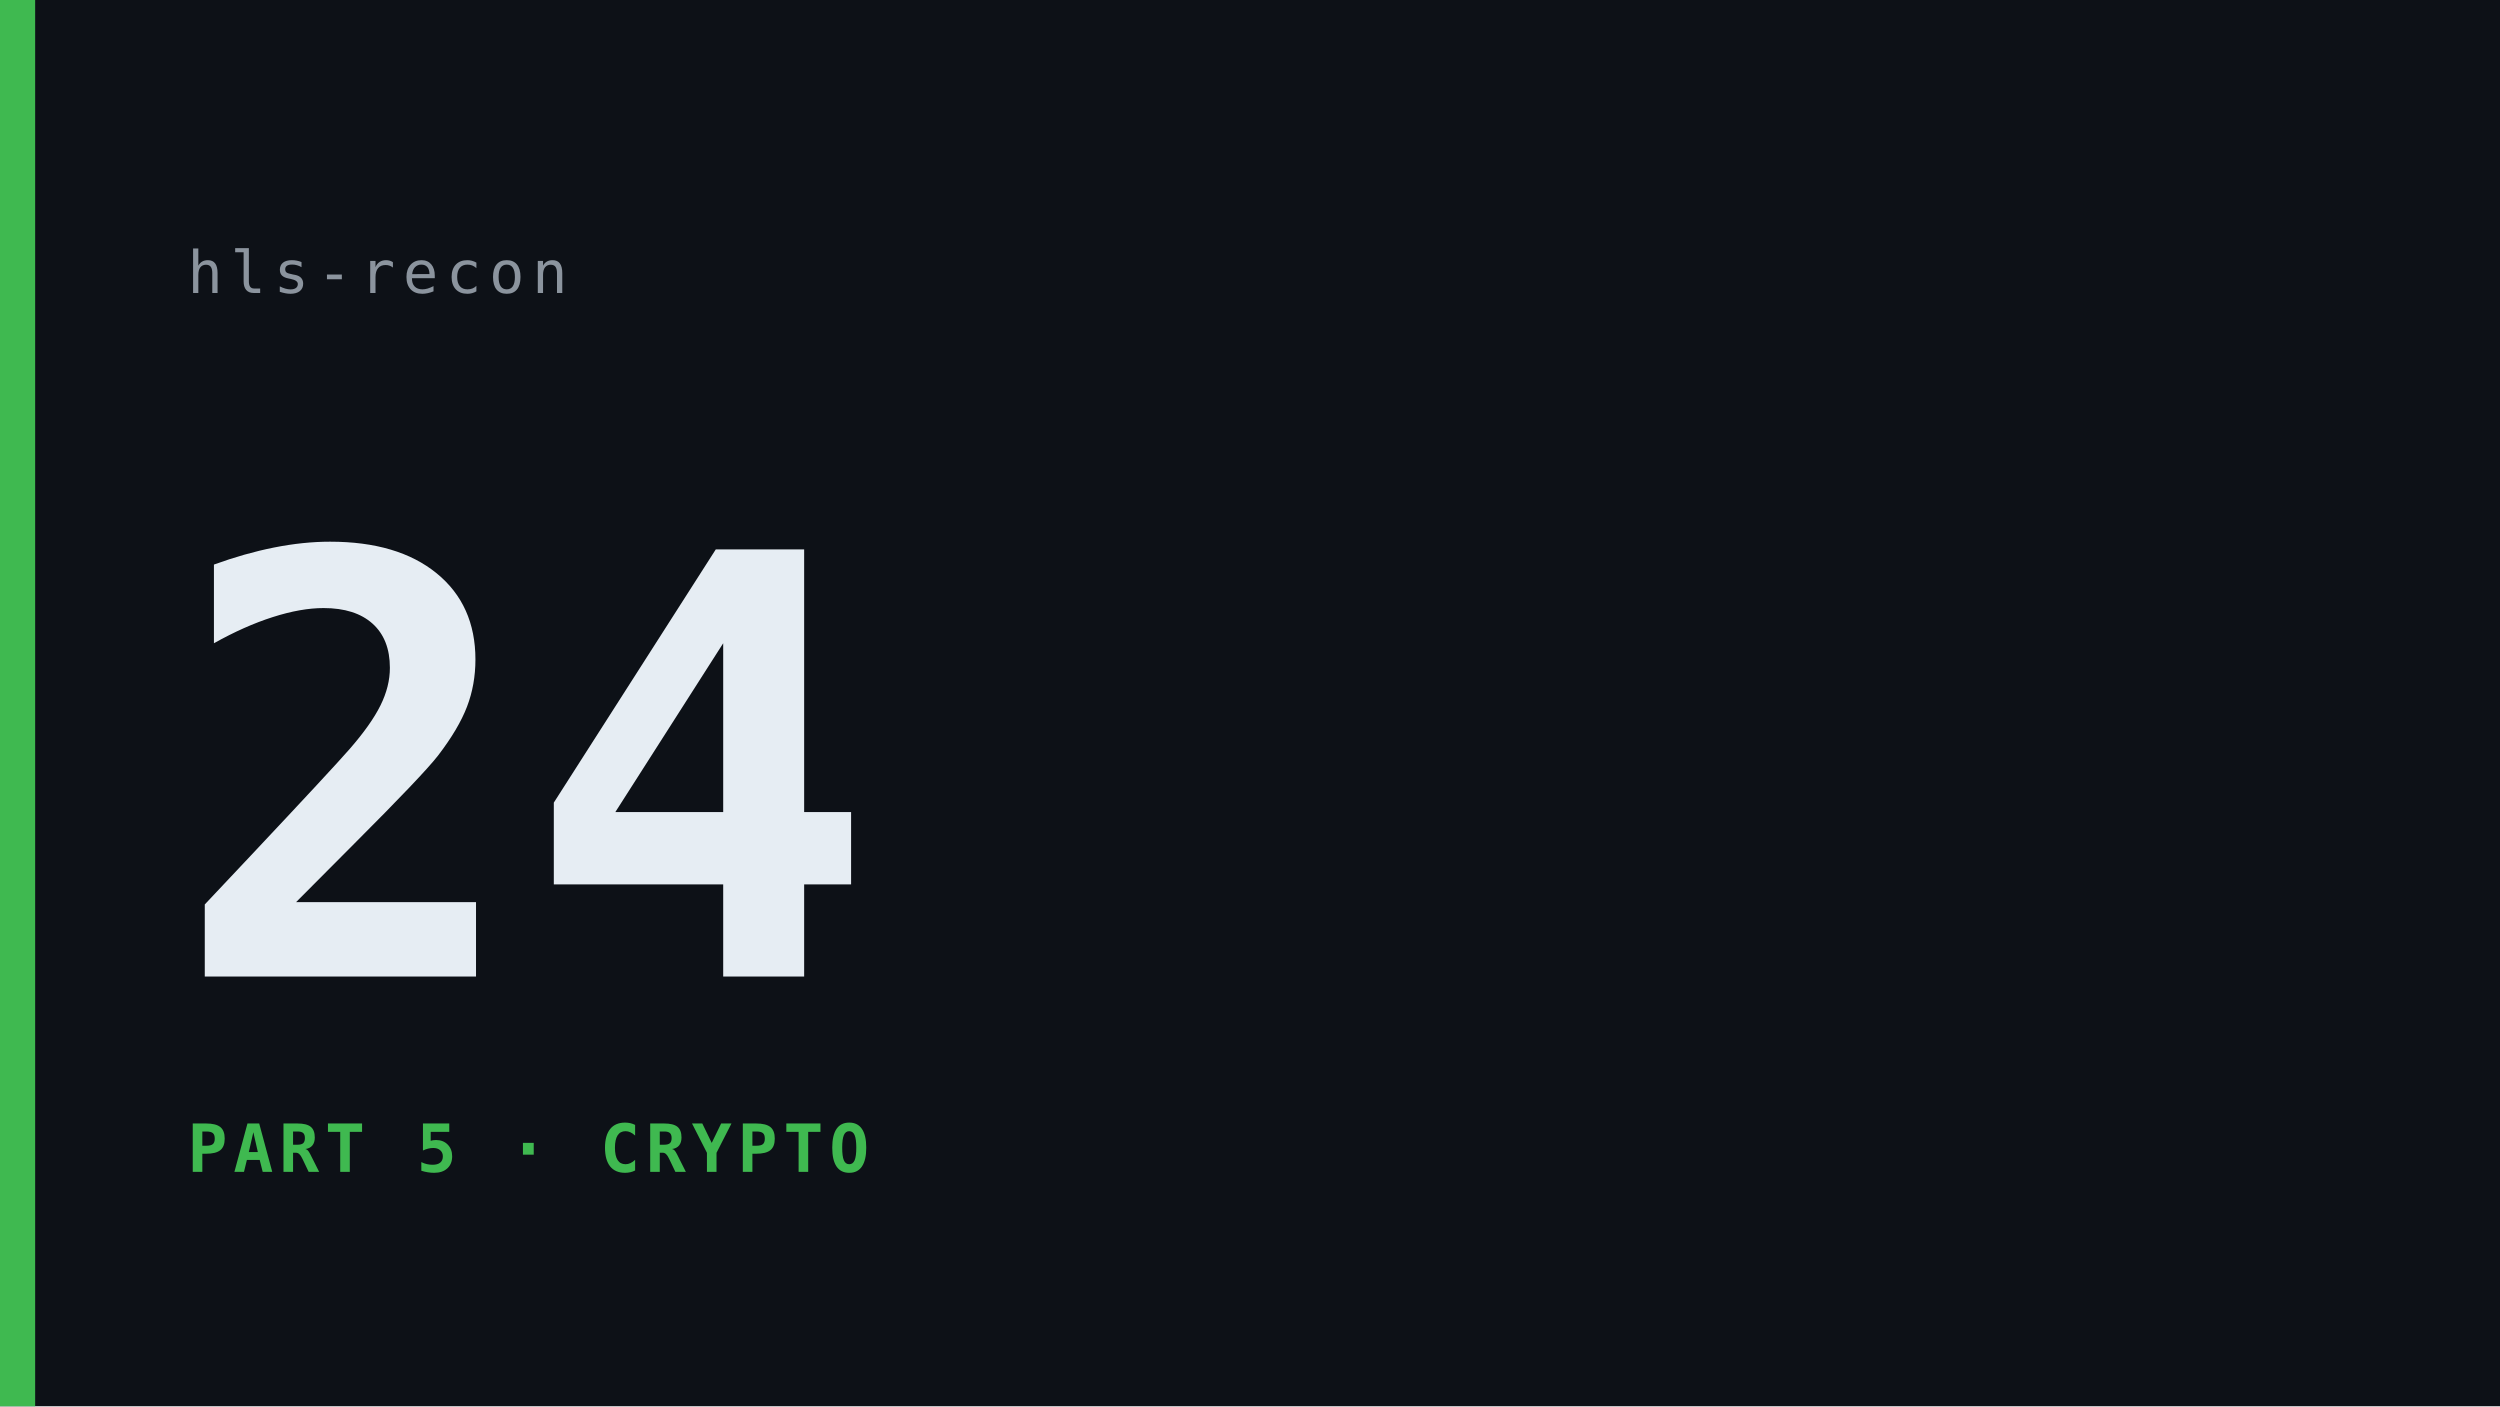
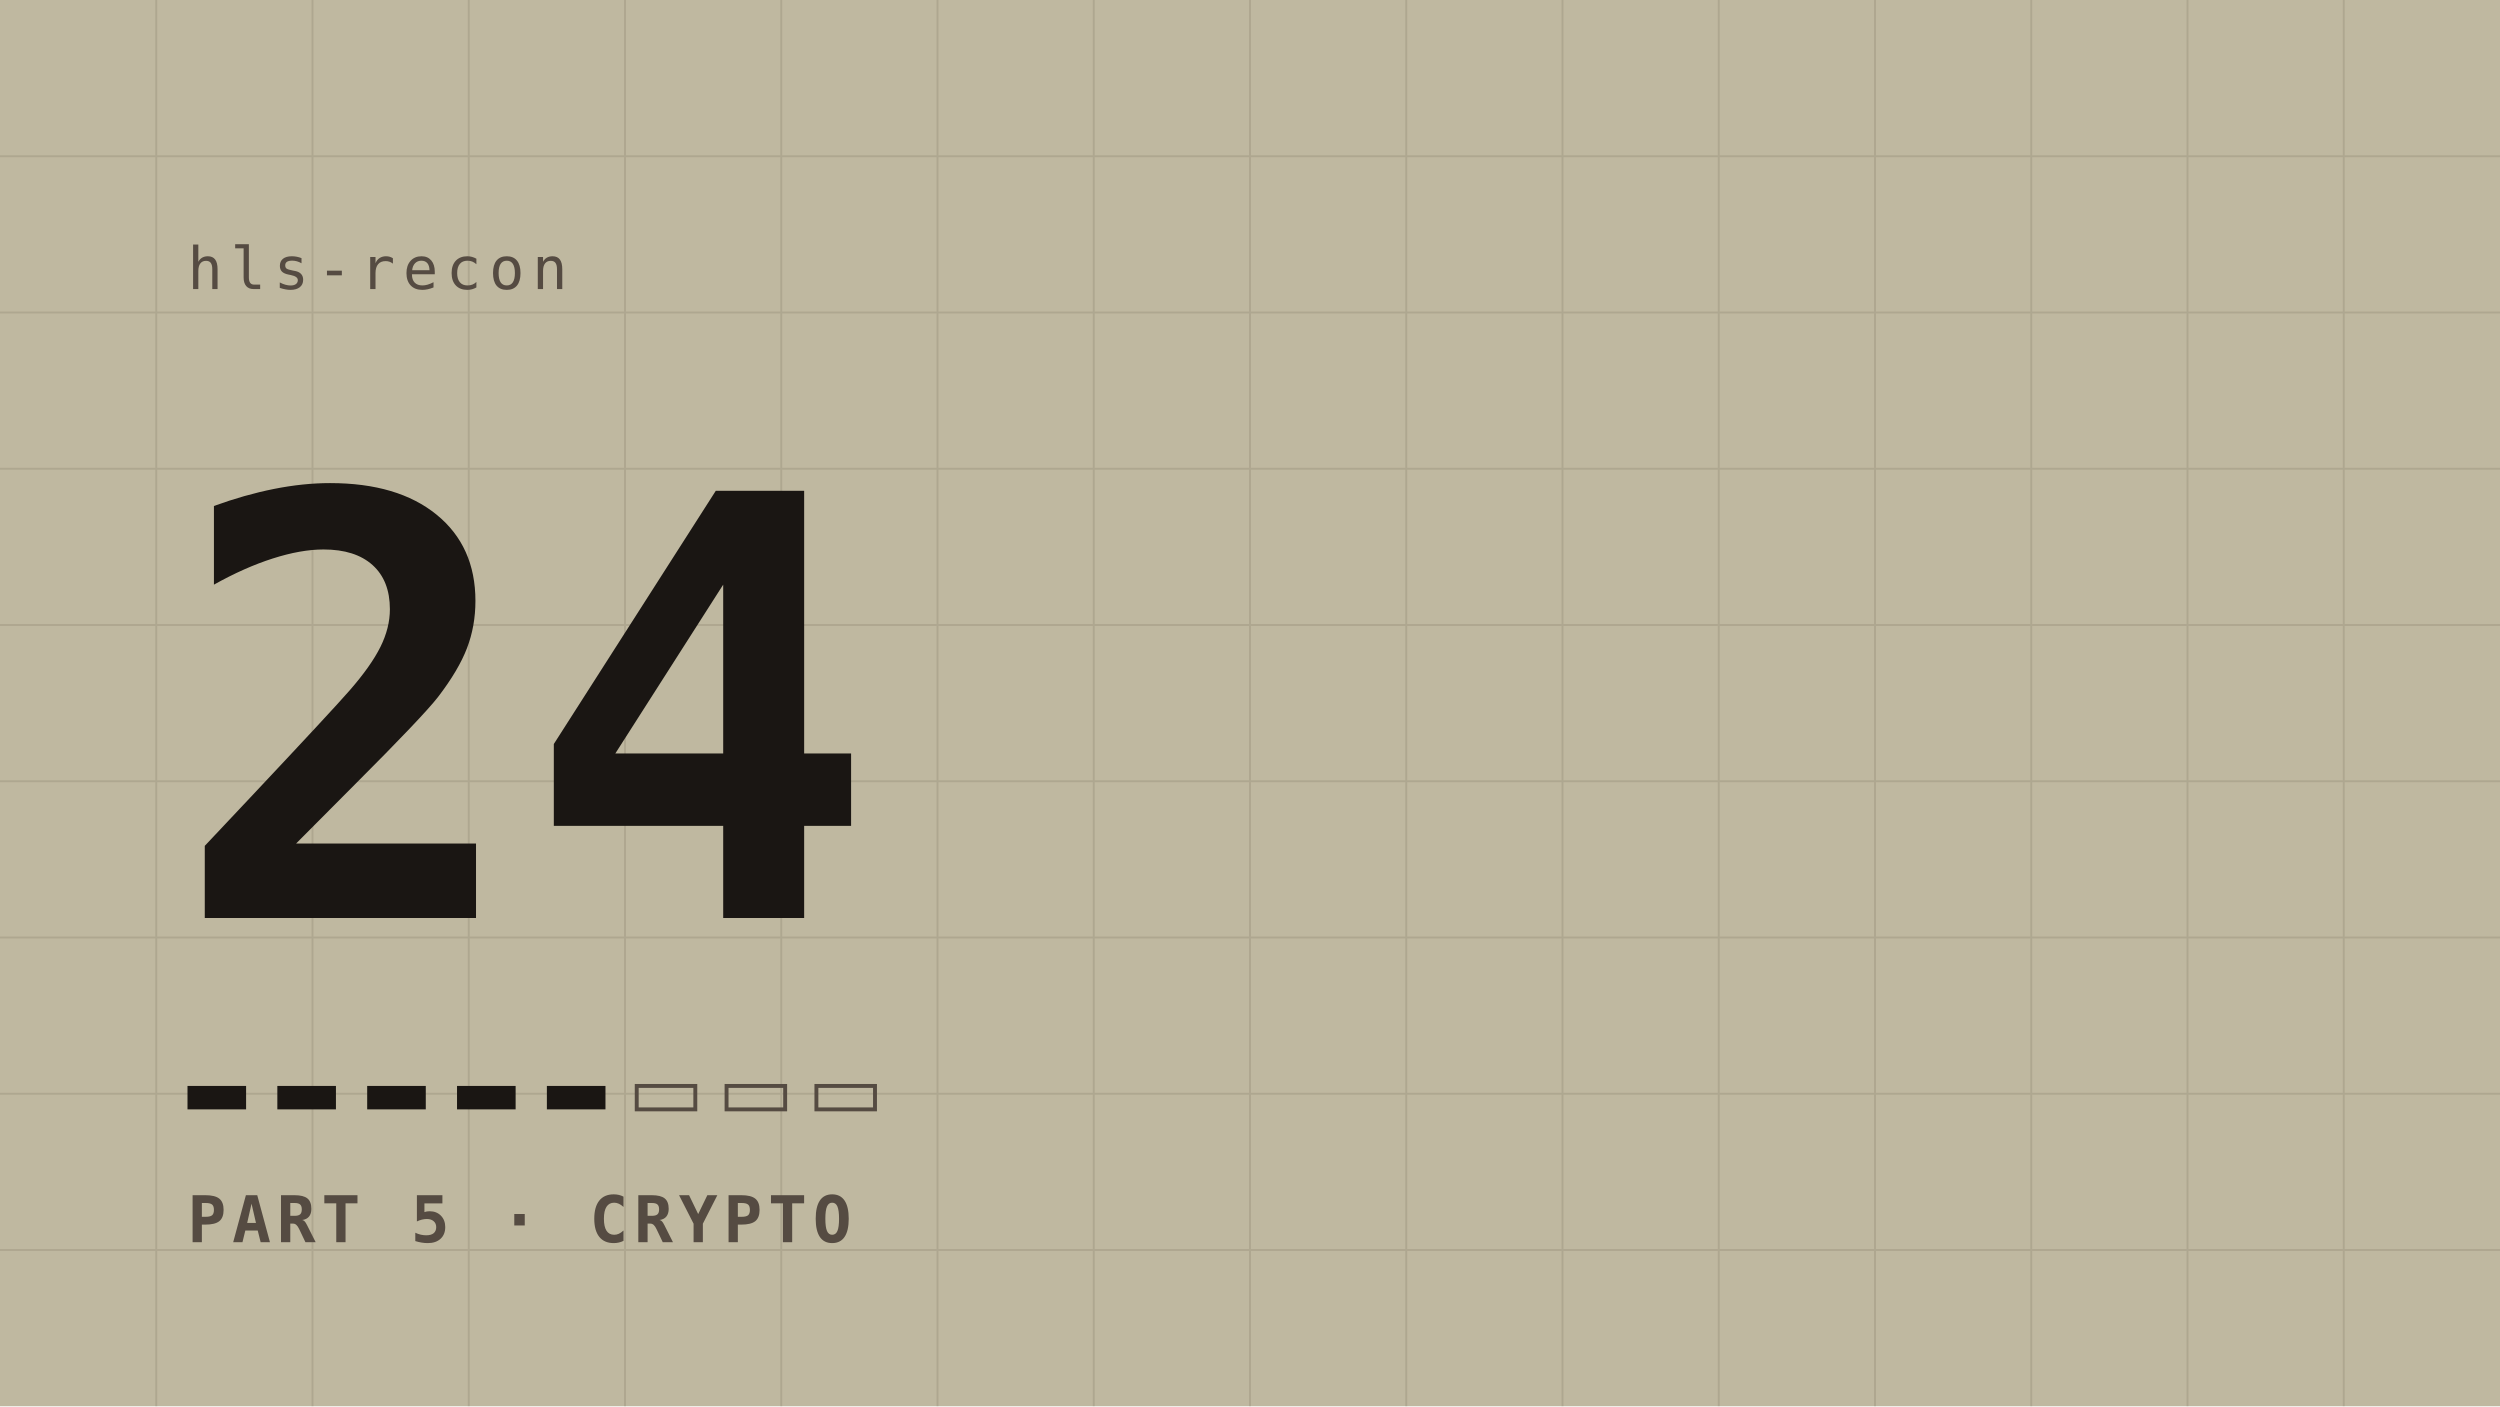
- <svg xmlns="http://www.w3.org/2000/svg" viewBox="0 0 1280 720" role="img" aria-label="hls-recon 제24장 패딩 오라클의 반대편">
-   <style>
-     .bg{fill:#0d1117}.ink{fill:#e6edf3}.muted{fill:#8b949e}.acc{fill:#3fb950}
-   </style>
-   <rect class="bg" width="1280" height="720" />
-   <rect class="acc" x="0" y="0" width="18" height="720" />
-   <text class="muted" x="96" y="150" font-family="ui-monospace, SFMono-Regular, Menlo, Consolas, monospace" font-size="30" letter-spacing="4">hls-recon</text>
-   <text class="ink" x="88" y="500" font-family="ui-monospace, SFMono-Regular, Menlo, Consolas, monospace" font-size="300" font-weight="700">24</text>
-   <text class="acc" x="96" y="600" font-family="ui-monospace, SFMono-Regular, Menlo, Consolas, monospace" font-size="34" font-weight="700" letter-spacing="3">PART 5 · CRYPTO</text>
+ <svg xmlns="http://www.w3.org/2000/svg" viewBox="0 0 1280 720" width="1280" height="720">
+   <rect width="1280" height="720" fill="#bfb8a0" />
+   <path d="M80 0V720M160 0V720M240 0V720M320 0V720M400 0V720M480 0V720M560 0V720M640 0V720M720 0V720M800 0V720M880 0V720M960 0V720M1040 0V720M1120 0V720M1200 0V720M0 80H1280M0 160H1280M0 240H1280M0 320H1280M0 400H1280M0 480H1280M0 560H1280M0 640H1280" stroke="#948c76" stroke-width="1" opacity=".38" fill="none" />
+   <text x="96" y="148" font-family="ui-monospace, SFMono-Regular, Menlo, Consolas, monospace" font-size="30" font-weight="400" letter-spacing="4" fill="#554b42">hls-recon</text>
+   <text x="88" y="470" font-family="ui-monospace, SFMono-Regular, Menlo, Consolas, monospace" font-size="300" font-weight="700" fill="#1a1613">24</text>
+   <rect x="96" y="556" width="30" height="12" fill="#1a1613" />
+   <rect x="142" y="556" width="30" height="12" fill="#1a1613" />
+   <rect x="188" y="556" width="30" height="12" fill="#1a1613" />
+   <rect x="234" y="556" width="30" height="12" fill="#1a1613" />
+   <rect x="280" y="556" width="30" height="12" fill="#1a1613" />
+   <rect x="326" y="556" width="30" height="12" fill="none" stroke="#554b42" stroke-width="2" />
+   <rect x="372" y="556" width="30" height="12" fill="none" stroke="#554b42" stroke-width="2" />
+   <rect x="418" y="556" width="30" height="12" fill="none" stroke="#554b42" stroke-width="2" />
+   <text x="96" y="636" font-family="ui-monospace, SFMono-Regular, Menlo, Consolas, monospace" font-size="33" font-weight="700" letter-spacing="3" fill="#554b42">PART 5 · CRYPTO</text>
</svg>
